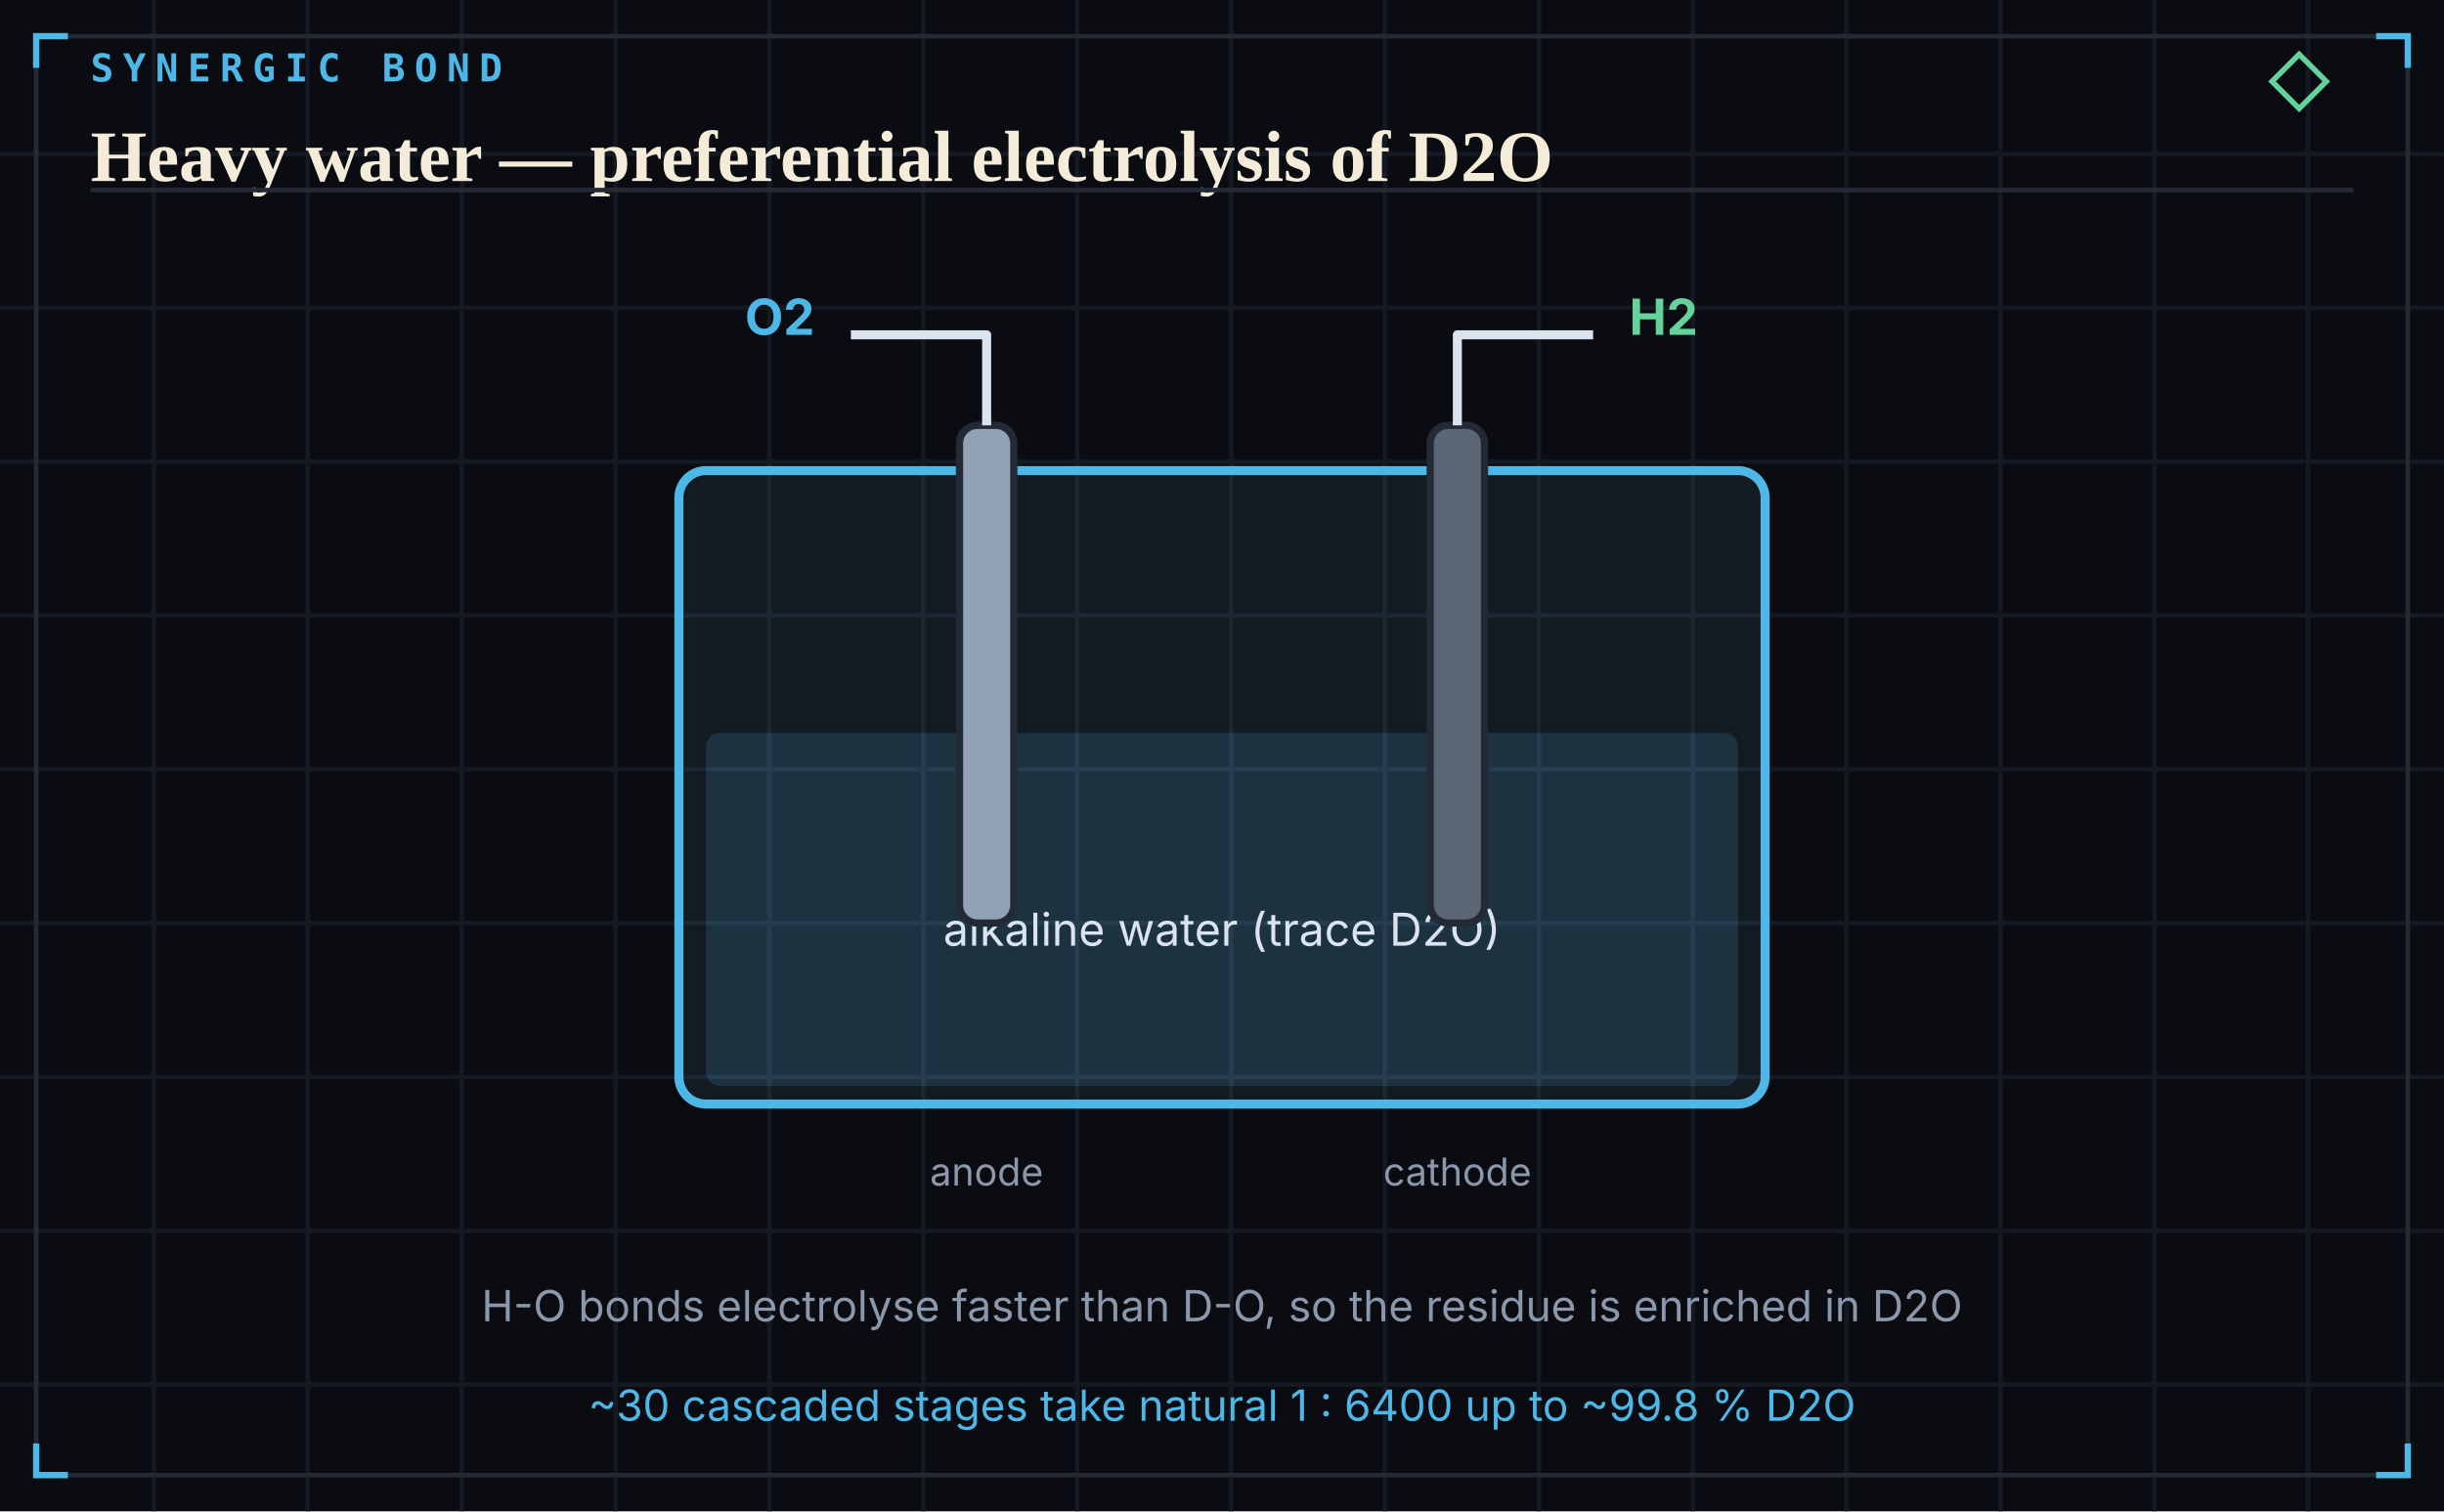
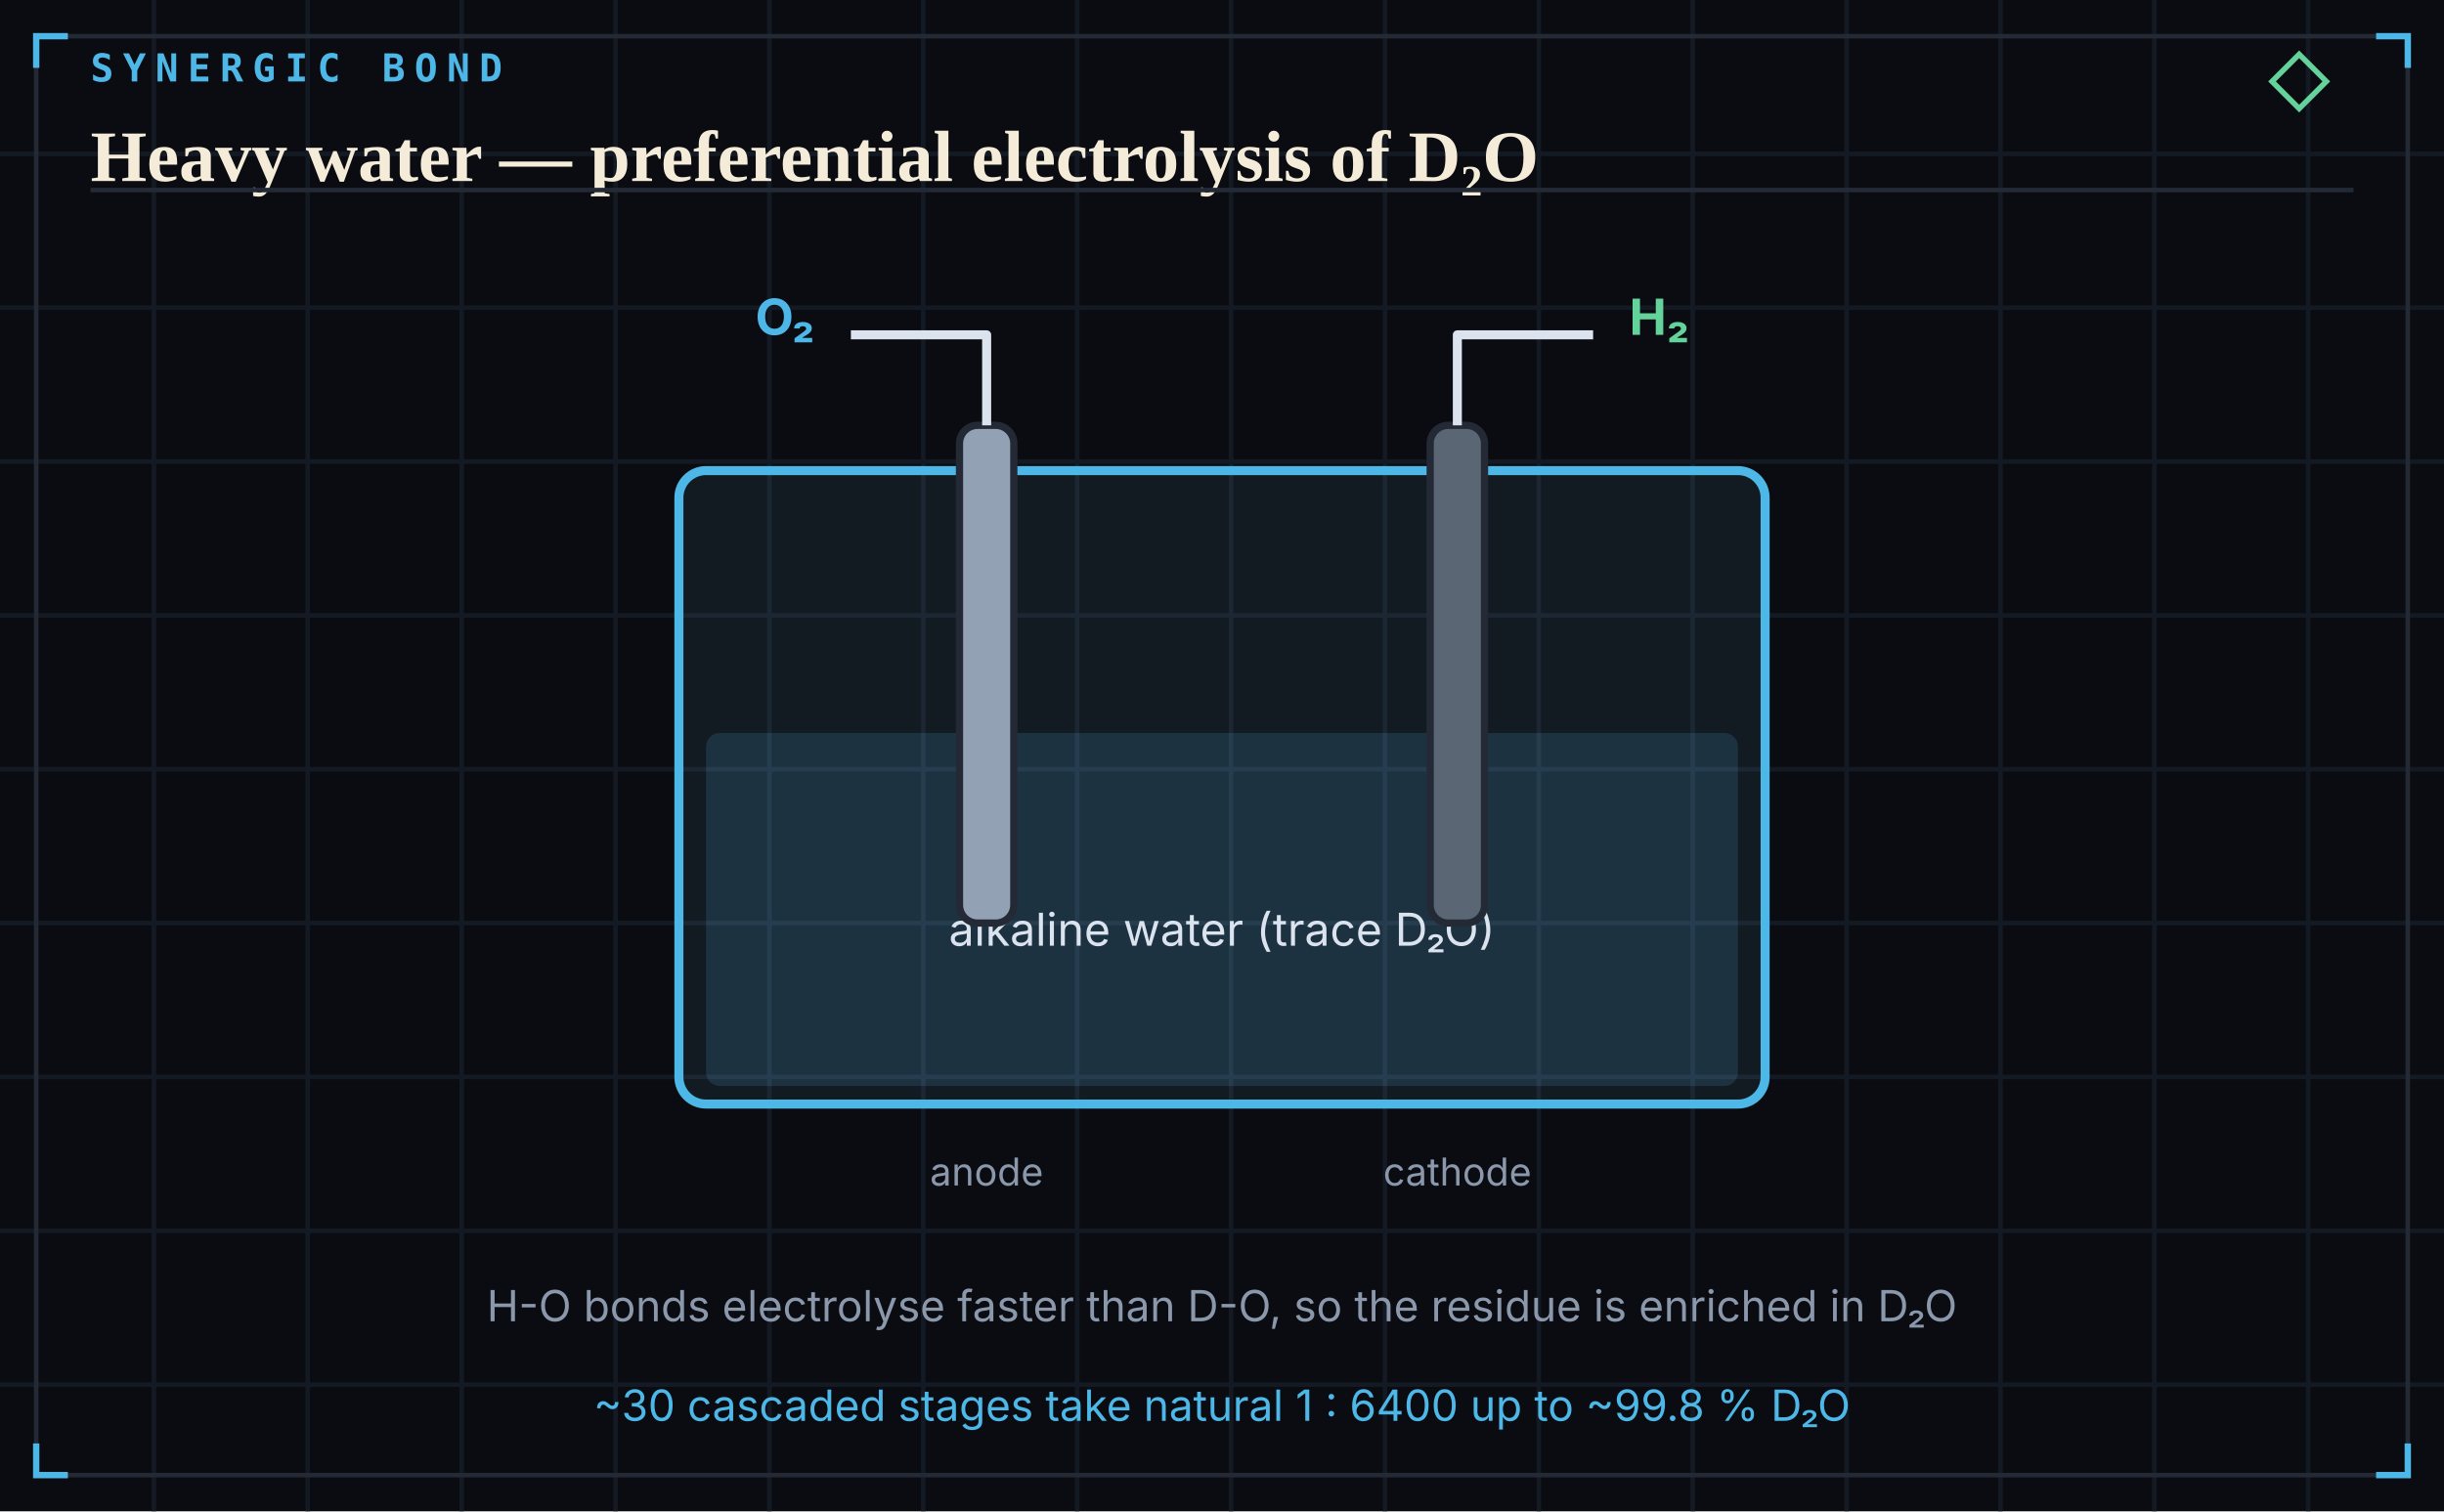
<svg xmlns="http://www.w3.org/2000/svg" width="540" height="334" viewBox="0 0 540 334" font-family="'Inter','Helvetica Neue',Arial,'DejaVu Sans',sans-serif">
  <rect width="540" height="334" fill="#0a0c11" />
  <g stroke="#141a24" stroke-width="1">
    <line x1="34" y1="0" x2="34" y2="334" />
    <line x1="68" y1="0" x2="68" y2="334" />
    <line x1="102" y1="0" x2="102" y2="334" />
    <line x1="136" y1="0" x2="136" y2="334" />
    <line x1="170" y1="0" x2="170" y2="334" />
    <line x1="204" y1="0" x2="204" y2="334" />
    <line x1="238" y1="0" x2="238" y2="334" />
    <line x1="272" y1="0" x2="272" y2="334" />
    <line x1="306" y1="0" x2="306" y2="334" />
    <line x1="340" y1="0" x2="340" y2="334" />
    <line x1="374" y1="0" x2="374" y2="334" />
    <line x1="408" y1="0" x2="408" y2="334" />
    <line x1="442" y1="0" x2="442" y2="334" />
    <line x1="476" y1="0" x2="476" y2="334" />
    <line x1="510" y1="0" x2="510" y2="334" />
    <line x1="0" y1="34" x2="540" y2="34" />
    <line x1="0" y1="68" x2="540" y2="68" />
    <line x1="0" y1="102" x2="540" y2="102" />
    <line x1="0" y1="136" x2="540" y2="136" />
    <line x1="0" y1="170" x2="540" y2="170" />
    <line x1="0" y1="204" x2="540" y2="204" />
    <line x1="0" y1="238" x2="540" y2="238" />
    <line x1="0" y1="272" x2="540" y2="272" />
    <line x1="0" y1="306" x2="540" y2="306" />
  </g>
  <rect x="8" y="8" width="524" height="318" fill="none" stroke="#232a36" stroke-width="1" />
  <path d="M 8 15 L 8 8 L 15 8" stroke="#4db8e8" stroke-width="1.4" fill="none" />
  <path d="M 532 15 L 532 8 L 525 8" stroke="#4db8e8" stroke-width="1.4" fill="none" />
  <path d="M 8 319 L 8 326 L 15 326" stroke="#4db8e8" stroke-width="1.4" fill="none" />
  <path d="M 532 319 L 532 326 L 525 326" stroke="#4db8e8" stroke-width="1.4" fill="none" />
  <text x="20" y="18" font-size="8.5" font-weight="bold" fill="#4db8e8" text-anchor="start" font-family="'SF Mono','DejaVu Sans Mono',ui-monospace,Menlo,monospace" letter-spacing="0.24em">SYNERGIC BOND</text>
  <path d="M 508 12 l 6 6 l -6 6 l -6 -6 z" fill="none" stroke="#63d39b" stroke-width="1.2" />
-   <text x="20" y="40" font-size="16" font-weight="bold" fill="#f4ecd9" text-anchor="start" font-family="'Georgia','Times New Roman',serif">Heavy water  —  preferential electrolysis of D2O</text>
+   <text x="20" y="40" font-size="16" font-weight="bold" fill="#f4ecd9" text-anchor="start" font-family="'Georgia','Times New Roman',serif">Heavy water  —  preferential electrolysis of D₂O</text>
  <line x1="20" y1="42" x2="520" y2="42" stroke="#232a36" stroke-width="1" />
  <g transform="translate(0,34)">
    <rect x="150" y="70" width="240" height="140" rx="6" fill="rgba(120,190,235,0.08)" stroke="#4db8e8" stroke-width="2" />
    <rect x="156" y="128" width="228" height="78" rx="3" fill="rgba(90,175,225,0.16)" stroke="none" stroke-width="1.6" />
-     <text x="270.0" y="175.0" font-size="10" font-weight="normal" fill="#dbe3ef" text-anchor="middle">alkaline water  (trace D2O)</text>
+     <text x="270.0" y="175.0" font-size="10" font-weight="normal" fill="#dbe3ef" text-anchor="middle">alkaline water  (trace D₂O)</text>
    <rect x="212" y="60" width="12" height="110" rx="4" fill="#93a1b5" stroke="#232a36" stroke-width="1.6" />
    <text x="218.0" y="228.0" font-size="8.5" font-weight="normal" fill="#8b98ac" text-anchor="middle">anode</text>
    <rect x="316" y="60" width="12" height="110" rx="4" fill="#5b6675" stroke="#232a36" stroke-width="1.6" />
    <text x="322.0" y="228.0" font-size="8.5" font-weight="normal" fill="#8b98ac" text-anchor="middle">cathode</text>
    <path d="M 218.0 60.0 L 218.0 40.0 L 188.0 40.0" fill="none" stroke="#dbe3ef" stroke-width="2" stroke-linejoin="round" />
-     <text x="180.0" y="40.0" font-size="11" font-weight="bold" fill="#4db8e8" text-anchor="end">O2</text>
+     <text x="180.0" y="40.0" font-size="11" font-weight="bold" fill="#4db8e8" text-anchor="end">O₂</text>
    <path d="M 322.0 60.0 L 322.0 40.0 L 352.0 40.0" fill="none" stroke="#dbe3ef" stroke-width="2" stroke-linejoin="round" />
-     <text x="360.0" y="40.0" font-size="11" font-weight="bold" fill="#63d39b" text-anchor="start">H2</text>
-     <text x="270.0" y="258.0" font-size="9.5" font-weight="normal" fill="#8b98ac" text-anchor="middle">H-O bonds electrolyse faster than D-O, so the residue is enriched in D2O</text>
-     <text x="270.0" y="280.0" font-size="9.5" font-weight="normal" fill="#4db8e8" text-anchor="middle">~30 cascaded stages take natural 1 : 6400 up to ~99.8 % D2O</text>
+     <text x="360.0" y="40.0" font-size="11" font-weight="bold" fill="#63d39b" text-anchor="start">H₂</text>
+     <text x="270.0" y="258.0" font-size="9.5" font-weight="normal" fill="#8b98ac" text-anchor="middle">H-O bonds electrolyse faster than D-O, so the residue is enriched in D₂O</text>
+     <text x="270.0" y="280.0" font-size="9.5" font-weight="normal" fill="#4db8e8" text-anchor="middle">~30 cascaded stages take natural 1 : 6400 up to ~99.8 % D₂O</text>
  </g>
</svg>
